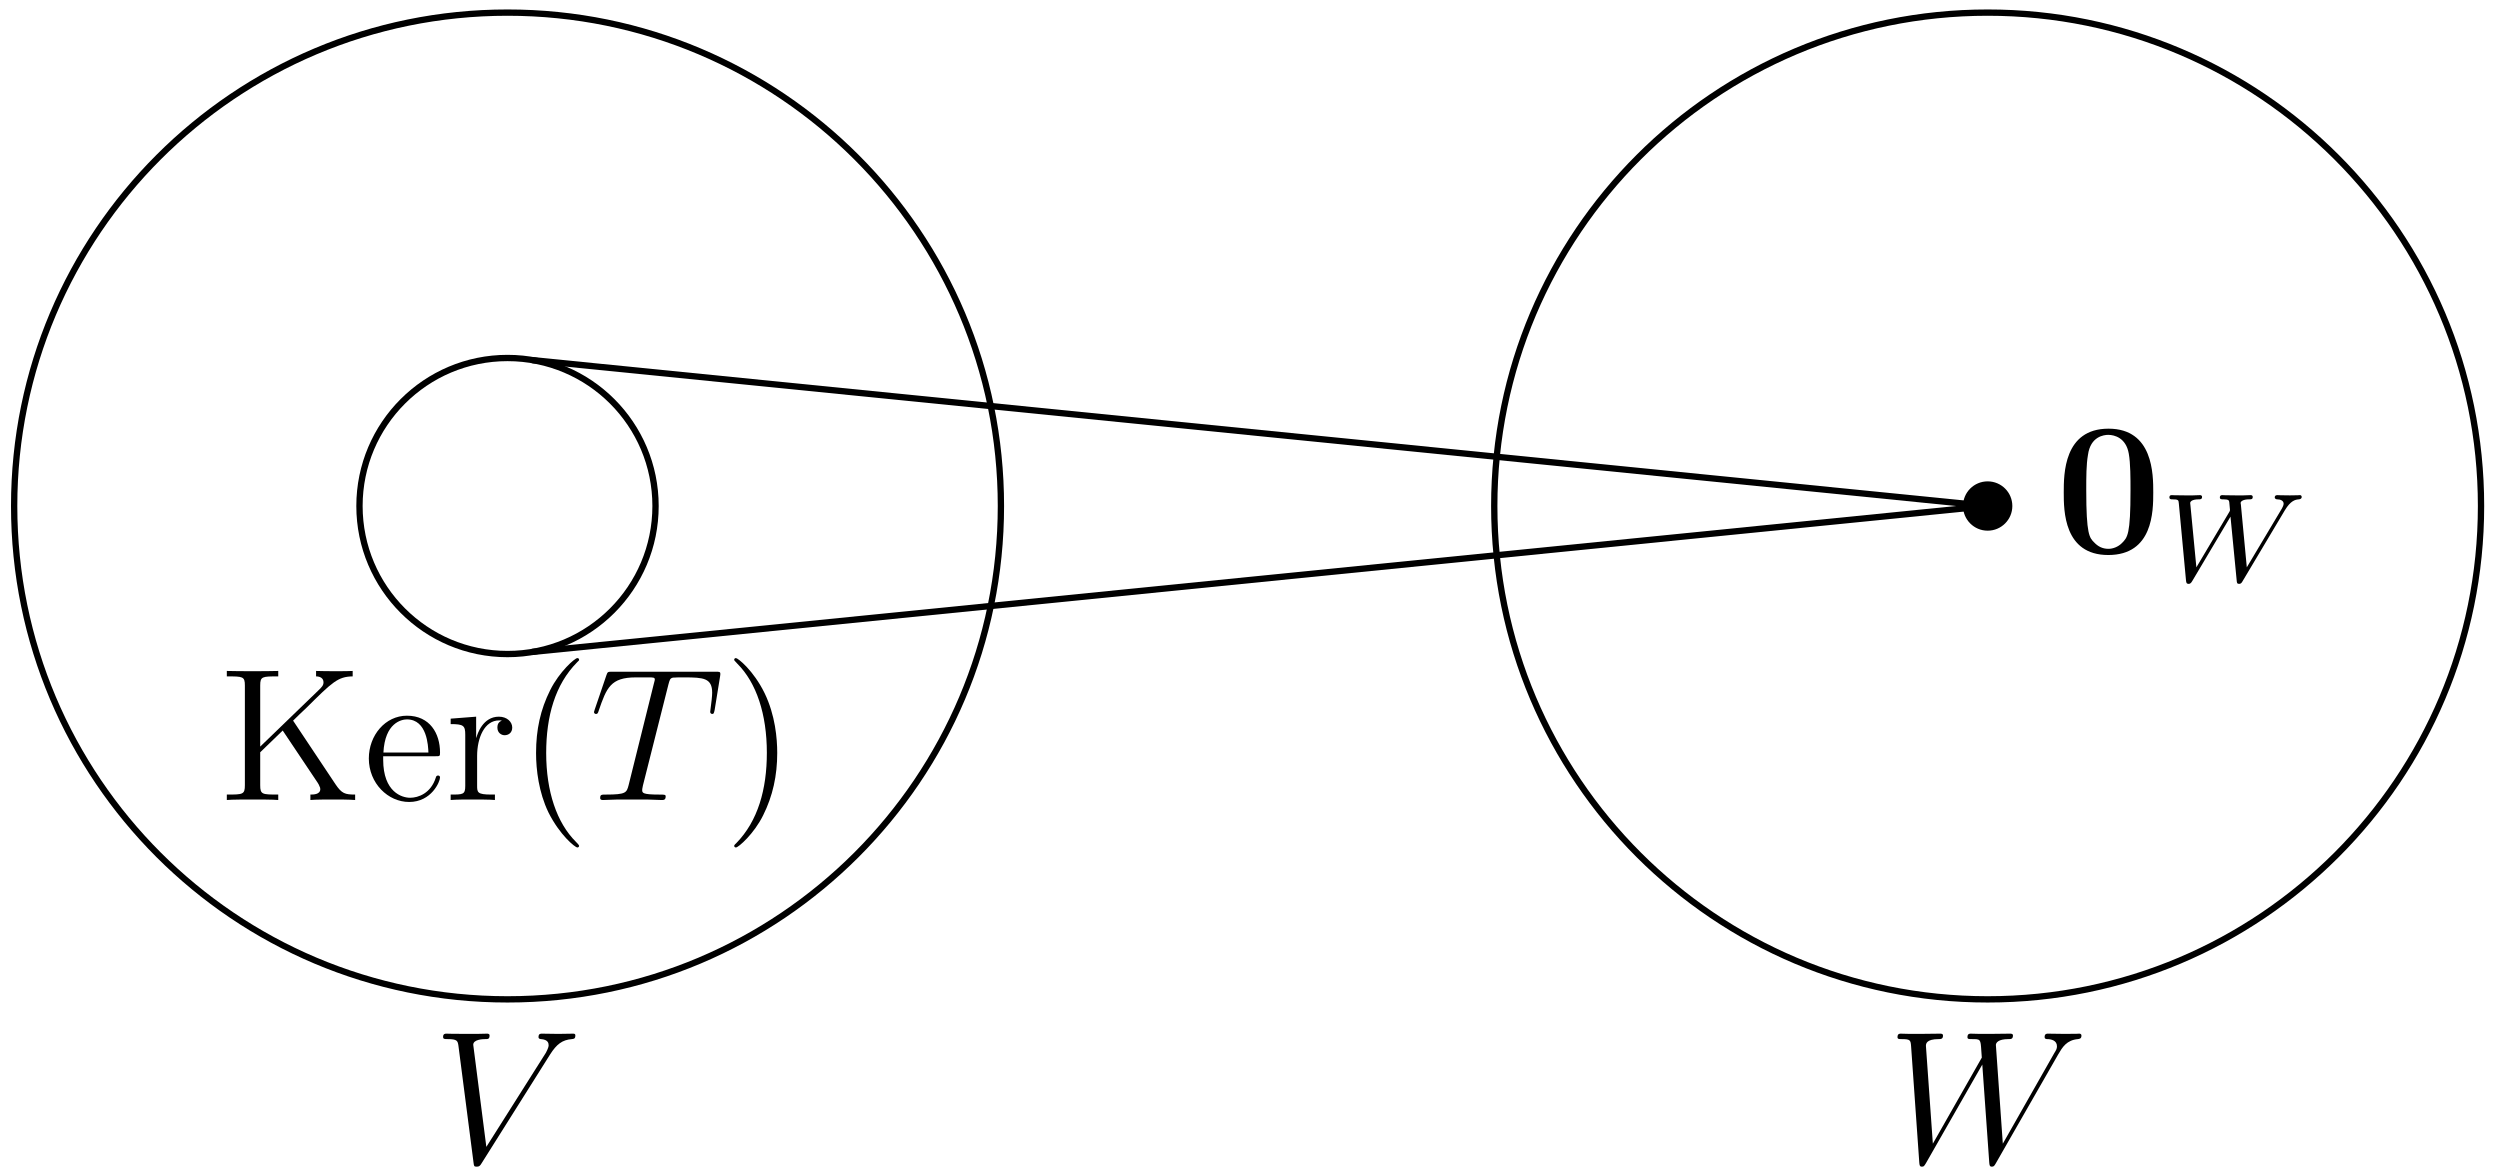
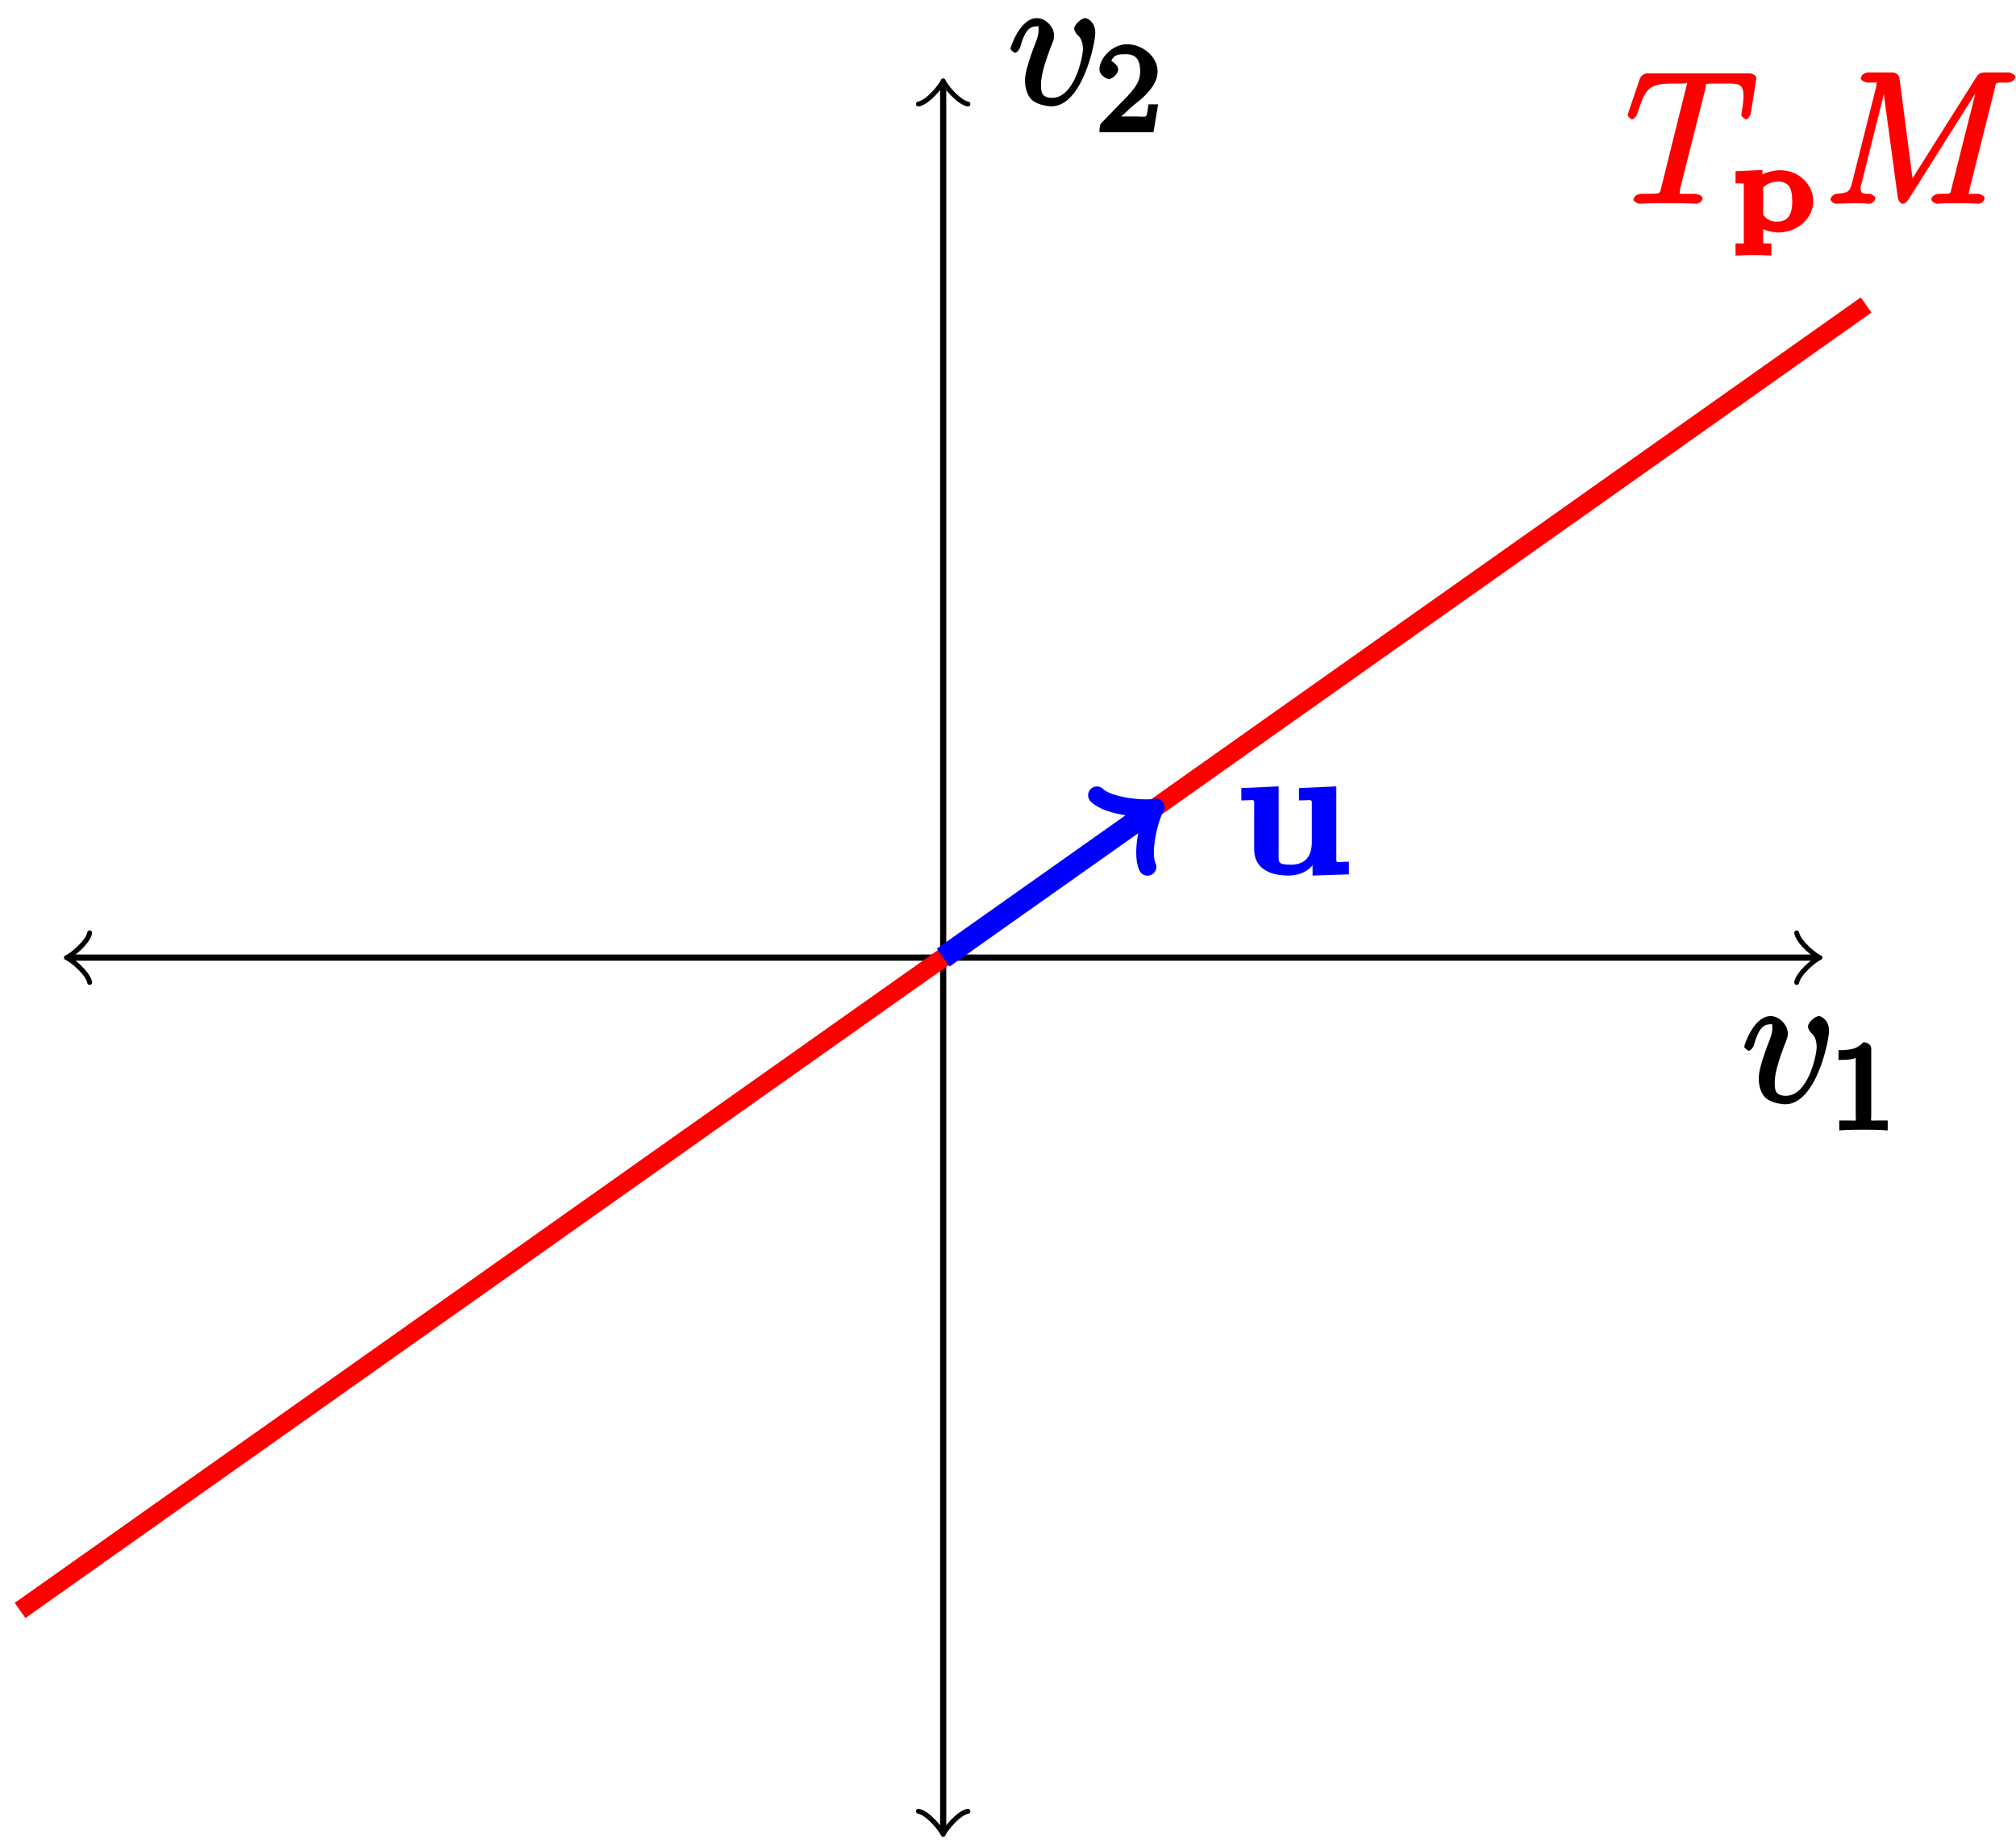
- <svg xmlns="http://www.w3.org/2000/svg" xmlns:xlink="http://www.w3.org/1999/xlink" width="158pt" height="74pt" viewBox="0 0 158 74" version="1.1">
+ <svg xmlns="http://www.w3.org/2000/svg" xmlns:xlink="http://www.w3.org/1999/xlink" width="130pt" height="119pt" viewBox="0 0 130 119" version="1.1">
  <defs>
    <g>
      <symbol overflow="visible" id="glyph0-0">
        <path style="stroke:none;" d="" />
      </symbol>
      <symbol overflow="visible" id="glyph0-1">
-         <path style="stroke:none;" d="M 7.406 -6.844 C 7.812 -7.484 8.172 -7.766 8.781 -7.812 C 8.906 -7.828 9 -7.828 9 -8.047 C 9 -8.094 8.984 -8.156 8.875 -8.156 C 8.656 -8.156 8.141 -8.141 7.922 -8.141 C 7.578 -8.141 7.219 -8.156 6.891 -8.156 C 6.797 -8.156 6.672 -8.156 6.672 -7.938 C 6.672 -7.828 6.781 -7.812 6.828 -7.812 C 7.266 -7.781 7.312 -7.562 7.312 -7.422 C 7.312 -7.25 7.141 -6.969 7.141 -6.953 L 3.375 -1 L 2.547 -7.453 C 2.547 -7.797 3.172 -7.812 3.297 -7.812 C 3.484 -7.812 3.578 -7.812 3.578 -8.047 C 3.578 -8.156 3.453 -8.156 3.422 -8.156 C 3.219 -8.156 2.969 -8.141 2.766 -8.141 L 2.109 -8.141 C 1.234 -8.141 0.875 -8.156 0.859 -8.156 C 0.781 -8.156 0.641 -8.156 0.641 -7.953 C 0.641 -7.812 0.734 -7.812 0.922 -7.812 C 1.531 -7.812 1.562 -7.703 1.609 -7.406 L 2.562 -0.031 C 2.594 0.219 2.594 0.25 2.766 0.25 C 2.906 0.25 2.969 0.219 3.078 0.031 Z M 7.406 -6.844 " />
+         <path style="stroke:none;" d="M 5.625 -4.609 C 5.625 -5.359 5.078 -5.562 4.984 -5.562 C 4.703 -5.562 4.266 -5.125 4.266 -4.891 C 4.266 -4.75 4.406 -4.547 4.453 -4.5 C 4.562 -4.406 4.828 -4.188 4.828 -3.562 C 4.828 -3.062 4.281 -0.422 2.844 -0.422 C 2.109 -0.422 2.125 -0.875 2.125 -1.312 C 2.125 -1.906 2.406 -2.75 2.719 -3.609 C 2.922 -4.094 2.969 -4.219 2.969 -4.453 C 2.969 -4.953 2.453 -5.562 1.859 -5.562 C 0.766 -5.562 0.156 -3.688 0.156 -3.578 C 0.156 -3.531 0.375 -3.328 0.453 -3.328 C 0.562 -3.328 0.734 -3.531 0.781 -3.688 C 1.062 -4.719 1.375 -5.031 1.828 -5.031 C 1.938 -5.031 1.969 -5.172 1.969 -4.781 C 1.969 -4.469 1.844 -4.125 1.656 -3.672 C 1.094 -2.141 1.094 -1.766 1.094 -1.484 C 1.094 -1.219 1.172 -0.625 1.547 -0.281 C 1.969 0.078 2.688 0.125 2.797 0.125 C 4.781 0.125 5.625 -3.938 5.625 -4.609 Z M 5.625 -4.609 " />
      </symbol>
      <symbol overflow="visible" id="glyph0-2">
-         <path style="stroke:none;" d="M 10.797 -6.844 C 11.062 -7.297 11.328 -7.75 12.047 -7.812 C 12.156 -7.828 12.266 -7.844 12.266 -8.031 C 12.266 -8.156 12.156 -8.156 12.125 -8.156 C 12.094 -8.156 12.016 -8.141 11.219 -8.141 C 10.859 -8.141 10.5 -8.156 10.141 -8.156 C 10.078 -8.156 9.938 -8.156 9.938 -7.938 C 9.938 -7.828 10.031 -7.812 10.094 -7.812 C 10.344 -7.812 10.719 -7.734 10.719 -7.359 C 10.719 -7.203 10.672 -7.125 10.547 -6.922 L 7.297 -1.203 L 6.859 -7.438 C 6.859 -7.578 7 -7.812 7.656 -7.812 C 7.812 -7.812 7.938 -7.812 7.938 -8.047 C 7.938 -8.156 7.812 -8.156 7.75 -8.156 C 7.344 -8.156 6.891 -8.141 6.469 -8.141 L 5.844 -8.141 C 5.672 -8.141 5.453 -8.156 5.266 -8.156 C 5.203 -8.156 5.062 -8.156 5.062 -7.938 C 5.062 -7.812 5.141 -7.812 5.344 -7.812 C 5.891 -7.812 5.891 -7.812 5.938 -7.078 L 5.969 -6.641 L 2.875 -1.203 L 2.438 -7.375 C 2.438 -7.5 2.438 -7.812 3.25 -7.812 C 3.375 -7.812 3.516 -7.812 3.516 -8.031 C 3.516 -8.156 3.406 -8.156 3.328 -8.156 C 2.922 -8.156 2.469 -8.141 2.047 -8.141 L 1.422 -8.141 C 1.25 -8.141 1.031 -8.156 0.844 -8.156 C 0.781 -8.156 0.641 -8.156 0.641 -7.938 C 0.641 -7.812 0.734 -7.812 0.891 -7.812 C 1.453 -7.812 1.469 -7.75 1.5 -7.359 L 2.016 -0.031 C 2.031 0.172 2.047 0.25 2.188 0.25 C 2.312 0.25 2.328 0.203 2.438 0.031 L 6 -6.203 L 6.438 -0.031 C 6.453 0.172 6.469 0.25 6.609 0.25 C 6.734 0.25 6.766 0.188 6.859 0.031 Z M 10.797 -6.844 " />
+         <path style="stroke:none;" d="M 5.141 -7.438 C 5.219 -7.719 5.078 -7.688 5.266 -7.734 C 5.359 -7.75 5.75 -7.75 6 -7.75 C 7.203 -7.75 7.594 -7.859 7.594 -6.922 C 7.594 -6.734 7.547 -6.281 7.469 -5.844 L 7.453 -5.703 C 7.453 -5.656 7.672 -5.438 7.75 -5.438 C 7.859 -5.438 8.016 -5.641 8.062 -5.828 L 8.406 -7.953 C 8.422 -8.062 8.422 -8.078 8.422 -8.109 C 8.422 -8.25 8.203 -8.406 7.953 -8.406 L 1.422 -8.406 C 1.141 -8.406 0.969 -8.234 0.891 -8.016 L 0.172 -5.891 C 0.203 -5.953 0.125 -5.719 0.125 -5.703 C 0.125 -5.641 0.328 -5.438 0.406 -5.438 C 0.5 -5.438 0.688 -5.625 0.734 -5.781 C 1.234 -7.234 1.328 -7.75 2.922 -7.75 L 3.719 -7.75 C 4 -7.75 3.953 -7.906 3.953 -7.766 C 3.953 -7.734 3.953 -7.703 3.891 -7.5 L 2.297 -1.078 C 2.172 -0.609 2.312 -0.641 1.047 -0.641 C 0.75 -0.641 0.5 -0.484 0.5 -0.266 C 0.5 -0.141 0.797 0 0.859 0 C 1.156 0 1.469 -0.031 1.766 -0.031 L 3.641 -0.031 C 3.938 -0.031 4.25 0 4.547 0 C 4.688 0 4.953 -0.141 4.953 -0.375 C 4.953 -0.484 4.719 -0.641 4.406 -0.641 C 3.328 -0.641 3.484 -0.594 3.484 -0.781 C 3.484 -0.781 3.484 -0.875 3.531 -1.062 Z M 5.141 -7.438 " />
      </symbol>
      <symbol overflow="visible" id="glyph0-3">
-         <path style="stroke:none;" d="M 4.984 -7.297 C 5.062 -7.578 5.078 -7.688 5.266 -7.734 C 5.359 -7.75 5.75 -7.75 6 -7.75 C 7.203 -7.75 7.75 -7.703 7.75 -6.781 C 7.75 -6.594 7.703 -6.141 7.641 -5.703 L 7.625 -5.562 C 7.625 -5.516 7.672 -5.438 7.75 -5.438 C 7.859 -5.438 7.859 -5.5 7.906 -5.688 L 8.25 -7.812 C 8.266 -7.906 8.266 -7.938 8.266 -7.969 C 8.266 -8.109 8.203 -8.109 7.953 -8.109 L 1.422 -8.109 C 1.141 -8.109 1.141 -8.094 1.062 -7.875 L 0.328 -5.719 C 0.328 -5.703 0.281 -5.562 0.281 -5.562 C 0.281 -5.5 0.328 -5.438 0.406 -5.438 C 0.5 -5.438 0.531 -5.484 0.578 -5.641 C 1.078 -7.094 1.328 -7.75 2.922 -7.75 L 3.719 -7.75 C 4 -7.75 4.125 -7.75 4.125 -7.625 C 4.125 -7.594 4.125 -7.562 4.062 -7.344 L 2.469 -0.938 C 2.344 -0.469 2.312 -0.344 1.047 -0.344 C 0.75 -0.344 0.672 -0.344 0.672 -0.125 C 0.672 0 0.797 0 0.859 0 C 1.156 0 1.469 -0.031 1.766 -0.031 L 3.641 -0.031 C 3.938 -0.031 4.25 0 4.547 0 C 4.688 0 4.812 0 4.812 -0.234 C 4.812 -0.344 4.719 -0.344 4.406 -0.344 C 3.328 -0.344 3.328 -0.453 3.328 -0.641 C 3.328 -0.641 3.328 -0.734 3.375 -0.922 Z M 4.984 -7.297 " />
+         <path style="stroke:none;" d="M 11.016 -7.438 C 11.109 -7.844 10.984 -7.812 11.828 -7.812 C 12.062 -7.812 12.328 -7.953 12.328 -8.188 C 12.328 -8.312 12.078 -8.469 11.859 -8.469 L 10.422 -8.469 C 10.125 -8.469 10 -8.406 9.859 -8.219 L 5.5 -1.312 L 5.766 -1.203 L 4.875 -8.047 C 4.844 -8.312 4.672 -8.469 4.359 -8.469 L 2.875 -8.469 C 2.656 -8.469 2.375 -8.312 2.375 -8.078 C 2.375 -7.953 2.656 -7.812 2.828 -7.812 C 3.562 -7.812 3.391 -7.859 3.391 -7.734 C 3.391 -7.703 3.391 -7.641 3.344 -7.453 L 1.812 -1.359 C 1.672 -0.781 1.562 -0.688 0.766 -0.641 C 0.734 -0.641 0.422 -0.484 0.422 -0.281 C 0.422 -0.141 0.688 0 0.734 0 C 0.984 0 1.594 -0.031 1.828 -0.031 L 2.406 -0.031 C 2.562 -0.031 2.766 0 2.938 0 C 3.031 0 3.312 -0.141 3.312 -0.375 C 3.312 -0.484 3.031 -0.641 2.984 -0.641 C 2.594 -0.656 2.359 -0.578 2.359 -1 C 2.359 -1.125 2.359 -1.141 2.422 -1.297 L 4.031 -7.75 L 3.766 -7.75 L 4.75 -0.469 C 4.781 -0.172 4.953 0 5.062 0 C 5.203 0 5.359 -0.125 5.422 -0.234 L 10.203 -7.812 L 9.938 -7.812 L 8.234 -1.031 C 8.125 -0.609 8.266 -0.641 7.438 -0.641 C 7.203 -0.641 6.922 -0.484 6.922 -0.281 C 6.922 -0.141 7.203 0 7.266 0 C 7.469 0 7.703 -0.031 7.906 -0.031 L 9.328 -0.031 C 9.531 -0.031 9.781 0 9.984 0 C 10.078 0 10.359 -0.141 10.359 -0.375 C 10.359 -0.484 10.094 -0.641 9.922 -0.641 C 9.188 -0.641 9.344 -0.578 9.344 -0.703 C 9.344 -0.719 9.344 -0.797 9.375 -0.891 Z M 11.016 -7.438 " />
      </symbol>
      <symbol overflow="visible" id="glyph1-0">
        <path style="stroke:none;" d="" />
      </symbol>
      <symbol overflow="visible" id="glyph1-1">
-         <path style="stroke:none;" d="M 6.188 -3.812 C 6.188 -4.953 6.188 -7.844 3.359 -7.844 C 0.531 -7.844 0.531 -4.969 0.531 -3.812 C 0.531 -2.672 0.531 0.141 3.344 0.141 C 6.172 0.141 6.188 -2.625 6.188 -3.812 Z M 3.359 -0.25 C 2.969 -0.25 2.688 -0.406 2.453 -0.656 C 2.156 -0.953 1.953 -1.141 1.953 -3.953 C 1.953 -4.797 1.953 -5.562 2.062 -6.188 C 2.219 -7.359 3.078 -7.453 3.344 -7.453 C 3.734 -7.453 4.469 -7.266 4.641 -6.266 C 4.75 -5.656 4.75 -4.688 4.75 -3.953 C 4.75 -1.141 4.562 -0.969 4.203 -0.609 C 3.969 -0.375 3.641 -0.25 3.359 -0.25 Z M 3.359 -0.25 " />
+         <path style="stroke:none;" d="M 2.688 -5.266 C 2.688 -5.469 2.484 -5.672 2.188 -5.672 C 1.812 -5.297 1.516 -5.156 0.578 -5.156 L 0.578 -4.531 C 0.984 -4.531 1.406 -4.531 1.688 -4.656 L 1.688 -0.844 C 1.688 -0.547 1.844 -0.625 1.094 -0.625 L 0.625 -0.625 L 0.625 0.016 C 1.141 -0.031 1.828 -0.031 2.188 -0.031 C 2.547 -0.031 3.234 -0.031 3.75 0.016 L 3.75 -0.625 L 3.281 -0.625 C 2.531 -0.625 2.688 -0.547 2.688 -0.844 Z M 2.688 -5.266 " />
+       </symbol>
+       <symbol overflow="visible" id="glyph1-2">
+         <path style="stroke:none;" d="M 2.375 -1.688 C 2.5 -1.797 2.844 -2.062 2.969 -2.172 C 3.453 -2.625 3.984 -3.203 3.984 -3.922 C 3.984 -4.875 3 -5.672 2.016 -5.672 C 1.047 -5.672 0.234 -4.75 0.234 -4.047 C 0.234 -3.656 0.734 -3.422 0.844 -3.422 C 1.016 -3.422 1.438 -3.719 1.438 -4.031 C 1.438 -4.438 0.859 -4.625 1.016 -4.625 C 1.172 -5.016 1.531 -5.031 1.922 -5.031 C 2.656 -5.031 2.859 -4.594 2.859 -3.922 C 2.859 -3.094 2.328 -2.609 1.391 -1.656 L 0.375 -0.609 C 0.281 -0.531 0.234 -0.375 0.234 0 L 3.719 0 L 4.016 -1.797 L 3.391 -1.797 C 3.344 -1.453 3.328 -1.172 3.234 -1.031 C 3.188 -0.969 2.719 -1.016 2.594 -1.016 L 1.172 -1.016 L 1.297 -0.703 Z M 2.375 -1.688 " />
      </symbol>
      <symbol overflow="visible" id="glyph2-0">
        <path style="stroke:none;" d="" />
      </symbol>
      <symbol overflow="visible" id="glyph2-1">
-         <path style="stroke:none;" d="M 7.781 -4.484 C 8.141 -5.078 8.422 -5.156 8.672 -5.172 C 8.75 -5.188 8.844 -5.203 8.844 -5.328 C 8.844 -5.391 8.797 -5.438 8.734 -5.438 C 8.594 -5.438 8.719 -5.422 8.094 -5.422 C 7.562 -5.422 7.344 -5.438 7.297 -5.438 C 7.172 -5.438 7.141 -5.359 7.141 -5.297 C 7.141 -5.188 7.266 -5.172 7.281 -5.172 C 7.5 -5.172 7.703 -5.094 7.703 -4.891 C 7.703 -4.797 7.625 -4.656 7.594 -4.594 L 5.375 -0.875 L 5 -4.844 C 5 -4.859 4.984 -4.906 4.984 -4.938 C 4.984 -5.047 5.141 -5.172 5.531 -5.172 C 5.656 -5.172 5.75 -5.172 5.75 -5.328 C 5.75 -5.391 5.703 -5.438 5.625 -5.438 C 5.531 -5.438 5.25 -5.422 5.156 -5.422 L 4.688 -5.422 C 3.969 -5.422 3.891 -5.438 3.828 -5.438 C 3.797 -5.438 3.672 -5.438 3.672 -5.297 C 3.672 -5.172 3.766 -5.172 3.891 -5.172 C 4.219 -5.172 4.25 -5.109 4.266 -5 C 4.266 -4.984 4.312 -4.531 4.312 -4.5 C 4.312 -4.484 4.312 -4.438 4.25 -4.344 L 2.188 -0.875 L 1.812 -4.797 C 1.812 -4.844 1.797 -4.906 1.797 -4.938 C 1.797 -5 1.859 -5.172 2.344 -5.172 C 2.438 -5.172 2.547 -5.172 2.547 -5.328 C 2.547 -5.391 2.5 -5.438 2.422 -5.438 C 2.344 -5.438 2.047 -5.422 1.969 -5.422 L 1.484 -5.422 C 0.75 -5.422 0.719 -5.438 0.625 -5.438 C 0.5 -5.438 0.484 -5.359 0.484 -5.297 C 0.484 -5.172 0.594 -5.172 0.672 -5.172 C 1.047 -5.172 1.062 -5.125 1.078 -4.922 L 1.531 -0.062 C 1.547 0.094 1.562 0.172 1.703 0.172 C 1.766 0.172 1.844 0.141 1.922 0 L 4.344 -4.078 L 4.734 -0.062 C 4.75 0.094 4.75 0.172 4.891 0.172 C 5.016 0.172 5.062 0.078 5.109 0 Z M 7.781 -4.484 " />
+         <path style="stroke:none;" d="M 2.391 0.766 L 2 0.766 L 2 -0.172 C 2.172 -0.047 2.672 0.062 2.953 0.062 C 4.25 0.062 5.234 -0.891 5.234 -1.953 C 5.234 -2.953 4.375 -3.953 3.094 -3.953 C 2.641 -3.953 2.094 -3.781 1.953 -3.688 L 1.953 -3.969 L 0.219 -3.891 L 0.219 -3.109 C 0.516 -3.109 0.656 -3.109 0.75 -3.094 C 0.891 -3.062 0.75 -3.156 0.75 -3.016 L 0.75 0.766 L 0.219 0.766 L 0.219 1.547 C 0.797 1.516 1.078 1.516 1.375 1.516 C 1.688 1.516 1.953 1.516 2.531 1.547 L 2.531 0.766 Z M 1.953 -2.781 C 2.094 -2.953 2.406 -3.219 2.969 -3.219 C 3.594 -3.219 3.875 -2.875 3.875 -1.953 C 3.875 -0.891 3.453 -0.641 2.875 -0.641 C 2.516 -0.641 2.219 -0.766 2 -1.094 L 2 -2.828 Z M 1.953 -2.781 " />
      </symbol>
      <symbol overflow="visible" id="glyph3-0">
        <path style="stroke:none;" d="" />
      </symbol>
      <symbol overflow="visible" id="glyph3-1">
-         <path style="stroke:none;" d="M 4.672 -5.016 C 4.859 -5.203 5.312 -5.641 5.516 -5.828 C 7.156 -7.453 7.5 -7.797 8.438 -7.812 L 8.438 -8.156 C 8.094 -8.141 7.953 -8.141 7.406 -8.141 C 7.094 -8.141 6.391 -8.141 6.125 -8.156 L 6.125 -7.812 C 6.375 -7.812 6.594 -7.703 6.594 -7.438 C 6.594 -7.25 6.5 -7.141 6.234 -6.891 L 2.594 -3.375 L 2.594 -7.234 C 2.594 -7.812 2.719 -7.812 3.734 -7.812 L 3.734 -8.156 C 3.438 -8.141 2.469 -8.141 2.109 -8.141 C 1.75 -8.141 0.781 -8.141 0.484 -8.156 L 0.484 -7.812 C 1.5 -7.812 1.625 -7.812 1.625 -7.234 L 1.625 -0.938 C 1.625 -0.344 1.5 -0.344 0.484 -0.344 L 0.484 0 C 0.781 -0.031 1.75 -0.031 2.109 -0.031 C 2.469 -0.031 3.438 -0.031 3.734 0 L 3.734 -0.344 C 2.719 -0.344 2.594 -0.344 2.594 -0.938 L 2.594 -3.016 L 4.016 -4.391 L 6.234 -1.078 C 6.281 -1 6.328 -0.922 6.344 -0.859 C 6.375 -0.812 6.391 -0.75 6.391 -0.688 C 6.391 -0.344 5.953 -0.344 5.766 -0.344 L 5.766 0 C 6.047 -0.031 6.922 -0.031 7.266 -0.031 C 7.578 -0.031 8.172 -0.031 8.594 0 L 8.594 -0.344 C 7.953 -0.344 7.75 -0.406 7.359 -0.984 Z M 4.672 -5.016 " />
-       </symbol>
-       <symbol overflow="visible" id="glyph3-2">
-         <path style="stroke:none;" d="M 4.578 -2.766 C 4.844 -2.766 4.859 -2.766 4.859 -3 C 4.859 -4.203 4.219 -5.328 2.766 -5.328 C 1.406 -5.328 0.359 -4.094 0.359 -2.625 C 0.359 -1.047 1.578 0.125 2.906 0.125 C 4.328 0.125 4.859 -1.172 4.859 -1.422 C 4.859 -1.5 4.812 -1.547 4.734 -1.547 C 4.641 -1.547 4.609 -1.484 4.594 -1.422 C 4.281 -0.422 3.484 -0.141 2.969 -0.141 C 2.469 -0.141 1.266 -0.484 1.266 -2.547 L 1.266 -2.766 Z M 1.281 -3 C 1.375 -4.875 2.422 -5.094 2.766 -5.094 C 4.047 -5.094 4.109 -3.406 4.125 -3 Z M 1.281 -3 " />
-       </symbol>
-       <symbol overflow="visible" id="glyph3-3">
-         <path style="stroke:none;" d="M 2 -2.781 C 2 -3.938 2.469 -5.031 3.391 -5.031 C 3.484 -5.031 3.516 -5.031 3.562 -5.016 C 3.469 -4.969 3.281 -4.906 3.281 -4.578 C 3.281 -4.234 3.547 -4.094 3.734 -4.094 C 3.984 -4.094 4.219 -4.25 4.219 -4.578 C 4.219 -4.938 3.891 -5.266 3.375 -5.266 C 2.359 -5.266 2.016 -4.172 1.953 -3.938 L 1.938 -3.938 L 1.938 -5.266 L 0.328 -5.141 L 0.328 -4.797 C 1.141 -4.797 1.25 -4.703 1.25 -4.125 L 1.25 -0.891 C 1.25 -0.344 1.109 -0.344 0.328 -0.344 L 0.328 0 C 0.672 -0.031 1.328 -0.031 1.688 -0.031 C 2.016 -0.031 2.859 -0.031 3.125 0 L 3.125 -0.344 L 2.891 -0.344 C 2.016 -0.344 2 -0.484 2 -0.906 Z M 2 -2.781 " />
-       </symbol>
-       <symbol overflow="visible" id="glyph3-4">
-         <path style="stroke:none;" d="M 3.891 2.906 C 3.891 2.875 3.891 2.844 3.688 2.641 C 2.484 1.438 1.812 -0.531 1.812 -2.969 C 1.812 -5.297 2.375 -7.297 3.766 -8.703 C 3.891 -8.812 3.891 -8.828 3.891 -8.875 C 3.891 -8.938 3.828 -8.969 3.781 -8.969 C 3.625 -8.969 2.641 -8.109 2.062 -6.938 C 1.453 -5.719 1.172 -4.453 1.172 -2.969 C 1.172 -1.906 1.344 -0.484 1.953 0.781 C 2.672 2.219 3.641 3 3.781 3 C 3.828 3 3.891 2.969 3.891 2.906 Z M 3.891 2.906 " />
-       </symbol>
-       <symbol overflow="visible" id="glyph3-5">
-         <path style="stroke:none;" d="M 3.375 -2.969 C 3.375 -3.891 3.25 -5.359 2.578 -6.75 C 1.875 -8.188 0.891 -8.969 0.766 -8.969 C 0.719 -8.969 0.656 -8.938 0.656 -8.875 C 0.656 -8.828 0.656 -8.812 0.859 -8.609 C 2.062 -7.406 2.719 -5.422 2.719 -2.984 C 2.719 -0.672 2.156 1.328 0.781 2.734 C 0.656 2.844 0.656 2.875 0.656 2.906 C 0.656 2.969 0.719 3 0.766 3 C 0.922 3 1.906 2.141 2.484 0.969 C 3.094 -0.25 3.375 -1.547 3.375 -2.969 Z M 3.375 -2.969 " />
+         <path style="stroke:none;" d="M 4.078 -5.422 L 4.078 -4.766 C 4.953 -4.766 4.906 -4.906 4.906 -4.453 L 4.906 -2.109 C 4.906 -1.188 4.5 -0.625 3.578 -0.625 C 2.672 -0.625 2.766 -0.766 2.766 -1.422 L 2.766 -5.672 L 0.359 -5.562 L 0.359 -4.766 C 1.25 -4.766 1.188 -4.906 1.188 -4.453 L 1.188 -1.609 C 1.188 -0.422 2.125 0.078 3.406 0.078 C 3.688 0.078 4.672 0.031 5.156 -0.891 L 4.953 -0.891 L 4.953 0.078 L 7.297 0 L 7.297 -0.812 C 6.438 -0.812 6.484 -0.656 6.484 -1.125 L 6.484 -5.672 L 4.078 -5.562 Z M 4.078 -5.422 " />
      </symbol>
    </g>
  </defs>
  <g id="surface1">
-     <path style="fill:none;stroke-width:0.399;stroke-linecap:butt;stroke-linejoin:miter;stroke:rgb(0%,0%,0%);stroke-opacity:1;stroke-miterlimit:10;" d="M 31.183 -0 C 31.183 17.222 17.222 31.183 -0.001 31.183 C -17.22 31.183 -31.18 17.222 -31.18 -0 C -31.18 -17.223 -17.22 -31.18 -0.001 -31.18 C 17.222 -31.18 31.183 -17.223 31.183 -0 Z M 31.183 -0 " transform="matrix(1,0,0,-1,32.075,31.98)" />
-     <path style="fill:none;stroke-width:0.399;stroke-linecap:butt;stroke-linejoin:miter;stroke:rgb(0%,0%,0%);stroke-opacity:1;stroke-miterlimit:10;" d="M 9.355 -0 C 9.355 5.168 5.167 9.355 -0.001 9.355 C -5.165 9.355 -9.356 5.168 -9.356 -0 C -9.356 -5.165 -5.165 -9.356 -0.001 -9.356 C 5.167 -9.356 9.355 -5.165 9.355 -0 Z M 9.355 -0 " transform="matrix(1,0,0,-1,32.075,31.98)" />
-     <path style="fill:none;stroke-width:0.399;stroke-linecap:butt;stroke-linejoin:miter;stroke:rgb(0%,0%,0%);stroke-opacity:1;stroke-miterlimit:10;" d="M 124.726 -0 C 124.726 17.222 110.765 31.183 93.546 31.183 C 76.323 31.183 62.362 17.222 62.362 -0 C 62.362 -17.223 76.323 -31.18 93.546 -31.18 C 110.765 -31.18 124.726 -17.223 124.726 -0 Z M 124.726 -0 " transform="matrix(1,0,0,-1,32.075,31.98)" />
+     <path style="fill:none;stroke-width:0.399;stroke-linecap:butt;stroke-linejoin:miter;stroke:rgb(0%,0%,0%);stroke-opacity:1;stroke-miterlimit:10;" d="M -56.234 0.002 L 56.235 0.002 " transform="matrix(1,0,0,-1,60.82,61.748)" />
+     <path style="fill:none;stroke-width:0.319;stroke-linecap:round;stroke-linejoin:round;stroke:rgb(0%,0%,0%);stroke-opacity:1;stroke-miterlimit:10;" d="M -1.197 1.596 C -1.095 0.998 -0.001 0.1 0.3 -0.002 C -0.001 -0.1 -1.095 -0.998 -1.197 -1.596 " transform="matrix(-1,0,0,1,4.58466,61.748)" />
+     <path style="fill:none;stroke-width:0.319;stroke-linecap:round;stroke-linejoin:round;stroke:rgb(0%,0%,0%);stroke-opacity:1;stroke-miterlimit:10;" d="M -1.196 1.596 C -1.094 0.998 -0.001 0.1 0.3 0.002 C -0.001 -0.1 -1.094 -0.998 -1.196 -1.596 " transform="matrix(1,0,0,-1,117.0553,61.748)" />
    <g style="fill:rgb(0%,0%,0%);fill-opacity:1;">
-       <use xlink:href="#glyph0-1" x="27.362" y="73.483" />
+       <use xlink:href="#glyph0-1" x="112.318" y="71.079" />
    </g>
    <g style="fill:rgb(0%,0%,0%);fill-opacity:1;">
-       <use xlink:href="#glyph0-2" x="119.281" y="73.483" />
+       <use xlink:href="#glyph1-1" x="117.977" y="72.872" />
    </g>
-     <path style="fill:none;stroke-width:0.399;stroke-linecap:butt;stroke-linejoin:miter;stroke:rgb(0%,0%,0%);stroke-opacity:1;stroke-miterlimit:10;" d="M 1.554 9.222 L 93.546 -0 " transform="matrix(1,0,0,-1,32.075,31.98)" />
-     <path style="fill:none;stroke-width:0.399;stroke-linecap:butt;stroke-linejoin:miter;stroke:rgb(0%,0%,0%);stroke-opacity:1;stroke-miterlimit:10;" d="M 1.554 -9.223 L 93.546 -0 " transform="matrix(1,0,0,-1,32.075,31.98)" />
-     <path style=" stroke:none;fill-rule:nonzero;fill:rgb(0%,0%,0%);fill-opacity:1;" d="M 127.18 31.98 C 127.18 31.117 126.48 30.422 125.621 30.422 C 124.758 30.422 124.062 31.117 124.062 31.98 C 124.062 32.84 124.758 33.539 125.621 33.539 C 126.48 33.539 127.18 32.84 127.18 31.98 Z M 127.18 31.98 " />
+     <path style="fill:none;stroke-width:0.399;stroke-linecap:butt;stroke-linejoin:miter;stroke:rgb(0%,0%,0%);stroke-opacity:1;stroke-miterlimit:10;" d="M 0 -56.236 L 0 56.236 " transform="matrix(1,0,0,-1,60.82,61.748)" />
+     <path style="fill:none;stroke-width:0.319;stroke-linecap:round;stroke-linejoin:round;stroke:rgb(0%,0%,0%);stroke-opacity:1;stroke-miterlimit:10;" d="M -1.194 1.594 C -1.097 0.996 0.001 0.098 0.298 0 C 0.001 -0.101 -1.097 -0.996 -1.194 -1.593 " transform="matrix(0,1,1,0,60.82,117.9833)" />
+     <path style="fill:none;stroke-width:0.319;stroke-linecap:round;stroke-linejoin:round;stroke:rgb(0%,0%,0%);stroke-opacity:1;stroke-miterlimit:10;" d="M -1.194 1.593 C -1.097 0.996 0.001 0.101 0.298 -0 C 0.001 -0.098 -1.097 -0.996 -1.194 -1.594 " transform="matrix(0,-1,-1,0,60.82,5.51266)" />
    <g style="fill:rgb(0%,0%,0%);fill-opacity:1;">
-       <use xlink:href="#glyph1-1" x="129.898" y="34.936" />
+       <use xlink:href="#glyph0-1" x="65.004" y="6.731" />
    </g>
    <g style="fill:rgb(0%,0%,0%);fill-opacity:1;">
-       <use xlink:href="#glyph2-1" x="136.623" y="36.73" />
+       <use xlink:href="#glyph1-2" x="70.663" y="8.524" />
    </g>
-     <g style="fill:rgb(0%,0%,0%);fill-opacity:1;">
-       <use xlink:href="#glyph3-1" x="13.851" y="50.56" />
-       <use xlink:href="#glyph3-2" x="22.951" y="50.56" />
-       <use xlink:href="#glyph3-3" x="28.154" y="50.56" />
-       <use xlink:href="#glyph3-4" x="32.707" y="50.56" />
+     <path style="fill:none;stroke-width:1.196;stroke-linecap:butt;stroke-linejoin:miter;stroke:rgb(100%,0%,0%);stroke-opacity:1;stroke-miterlimit:10;" d="M -59.527 -42.092 L -54.566 -38.584 L -49.609 -35.076 L -44.648 -31.572 L -29.765 -21.049 L -24.808 -17.541 L -4.965 -3.51 L -0.007 -0.006 L 14.875 10.518 L 19.832 14.025 L 29.754 21.041 L 34.715 24.545 L 39.676 28.053 L 44.633 31.561 L 59.516 42.084 " transform="matrix(1,0,0,-1,60.82,61.748)" />
+     <g style="fill:rgb(100%,0%,0%);fill-opacity:1;">
+       <use xlink:href="#glyph0-2" x="104.835" y="13.137" />
    </g>
-     <g style="fill:rgb(0%,0%,0%);fill-opacity:1;">
-       <use xlink:href="#glyph0-3" x="37.259" y="50.561" />
+     <g style="fill:rgb(100%,0%,0%);fill-opacity:1;">
+       <use xlink:href="#glyph2-1" x="111.696" y="14.93" />
    </g>
-     <g style="fill:rgb(0%,0%,0%);fill-opacity:1;">
-       <use xlink:href="#glyph3-5" x="45.746" y="50.56" />
+     <g style="fill:rgb(100%,0%,0%);fill-opacity:1;">
+       <use xlink:href="#glyph0-3" x="117.618" y="13.137" />
+     </g>
+     <path style="fill:none;stroke-width:1.417;stroke-linecap:butt;stroke-linejoin:miter;stroke:rgb(0%,0%,100%);stroke-opacity:1;stroke-miterlimit:10;" d="M 0 0.002 L 13.278 9.385 " transform="matrix(1,0,0,-1,60.82,61.748)" />
+     <path style="fill:none;stroke-width:1.134;stroke-linecap:round;stroke-linejoin:round;stroke:rgb(0%,0%,100%);stroke-opacity:1;stroke-miterlimit:10;" d="M -2.112 2.817 C -1.936 1.758 0.001 0.174 0.527 0.002 C 0.002 -0.175 -1.935 -1.762 -2.114 -2.818 " transform="matrix(0.81923,-0.5792,-0.5792,-0.81923,74.09629,52.36165)" />
+     <g style="fill:rgb(0%,0%,100%);fill-opacity:1;">
+       <use xlink:href="#glyph3-1" x="79.687" y="56.377" />
    </g>
  </g>
</svg>
